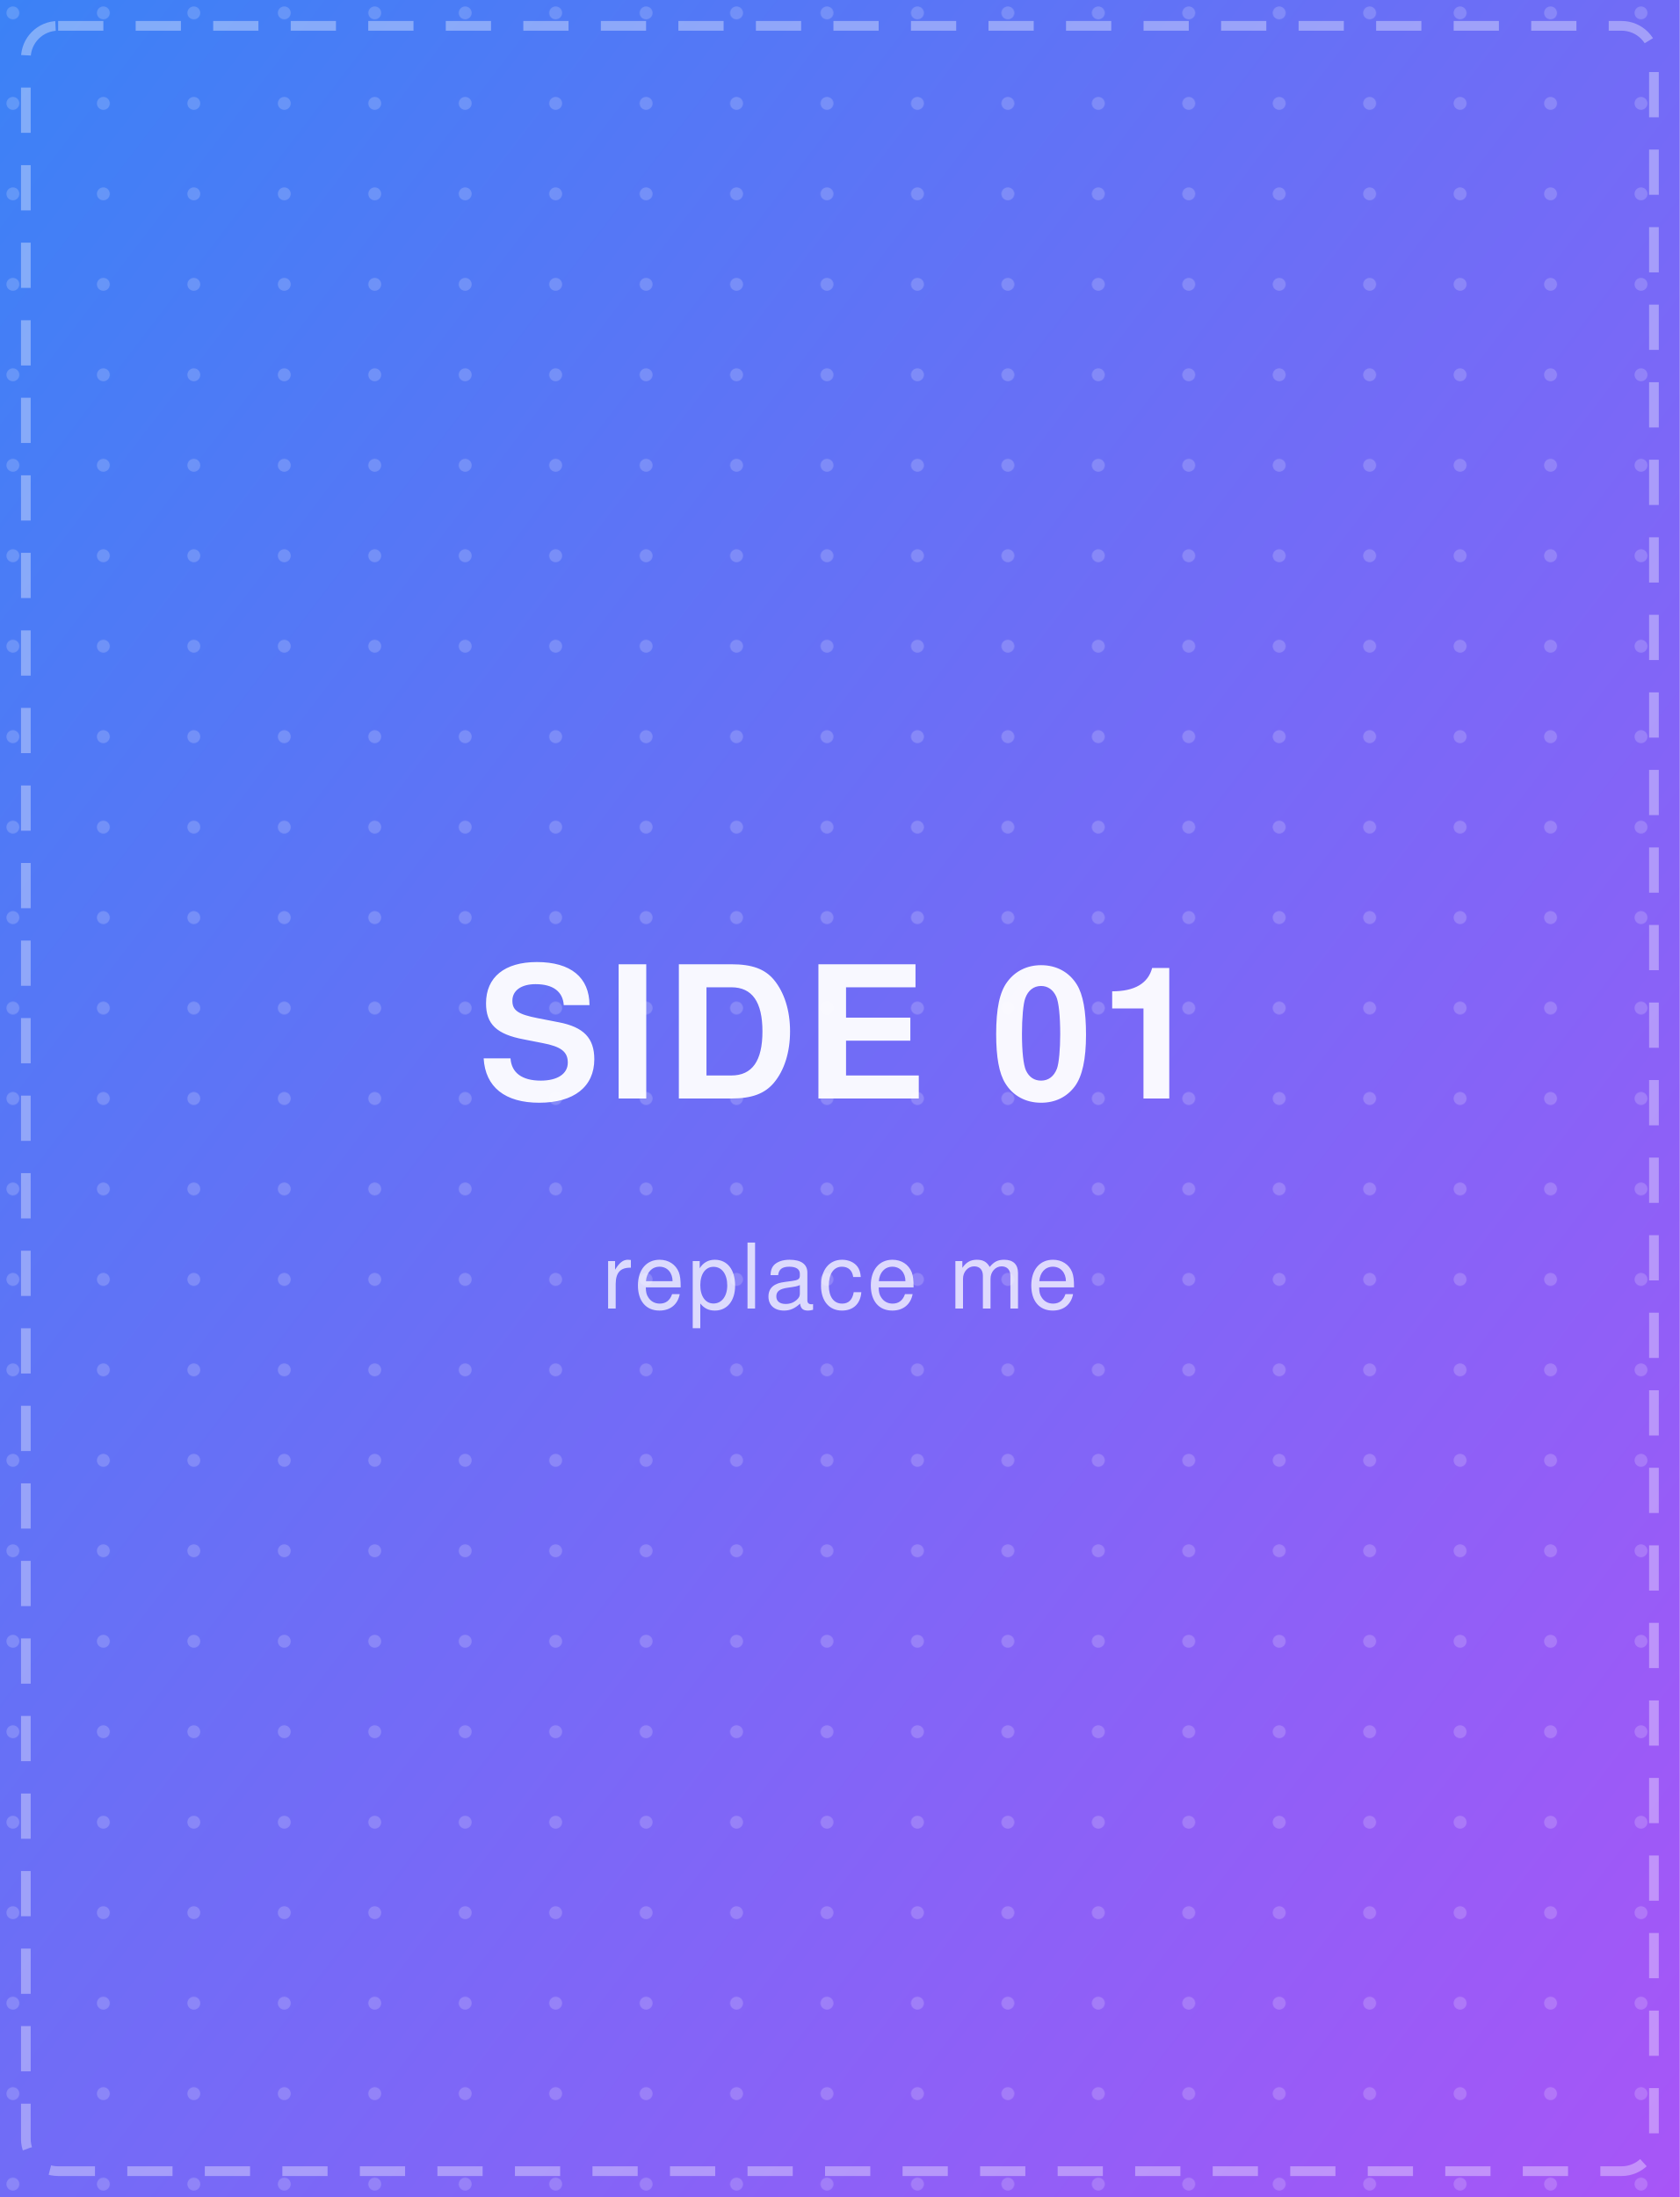
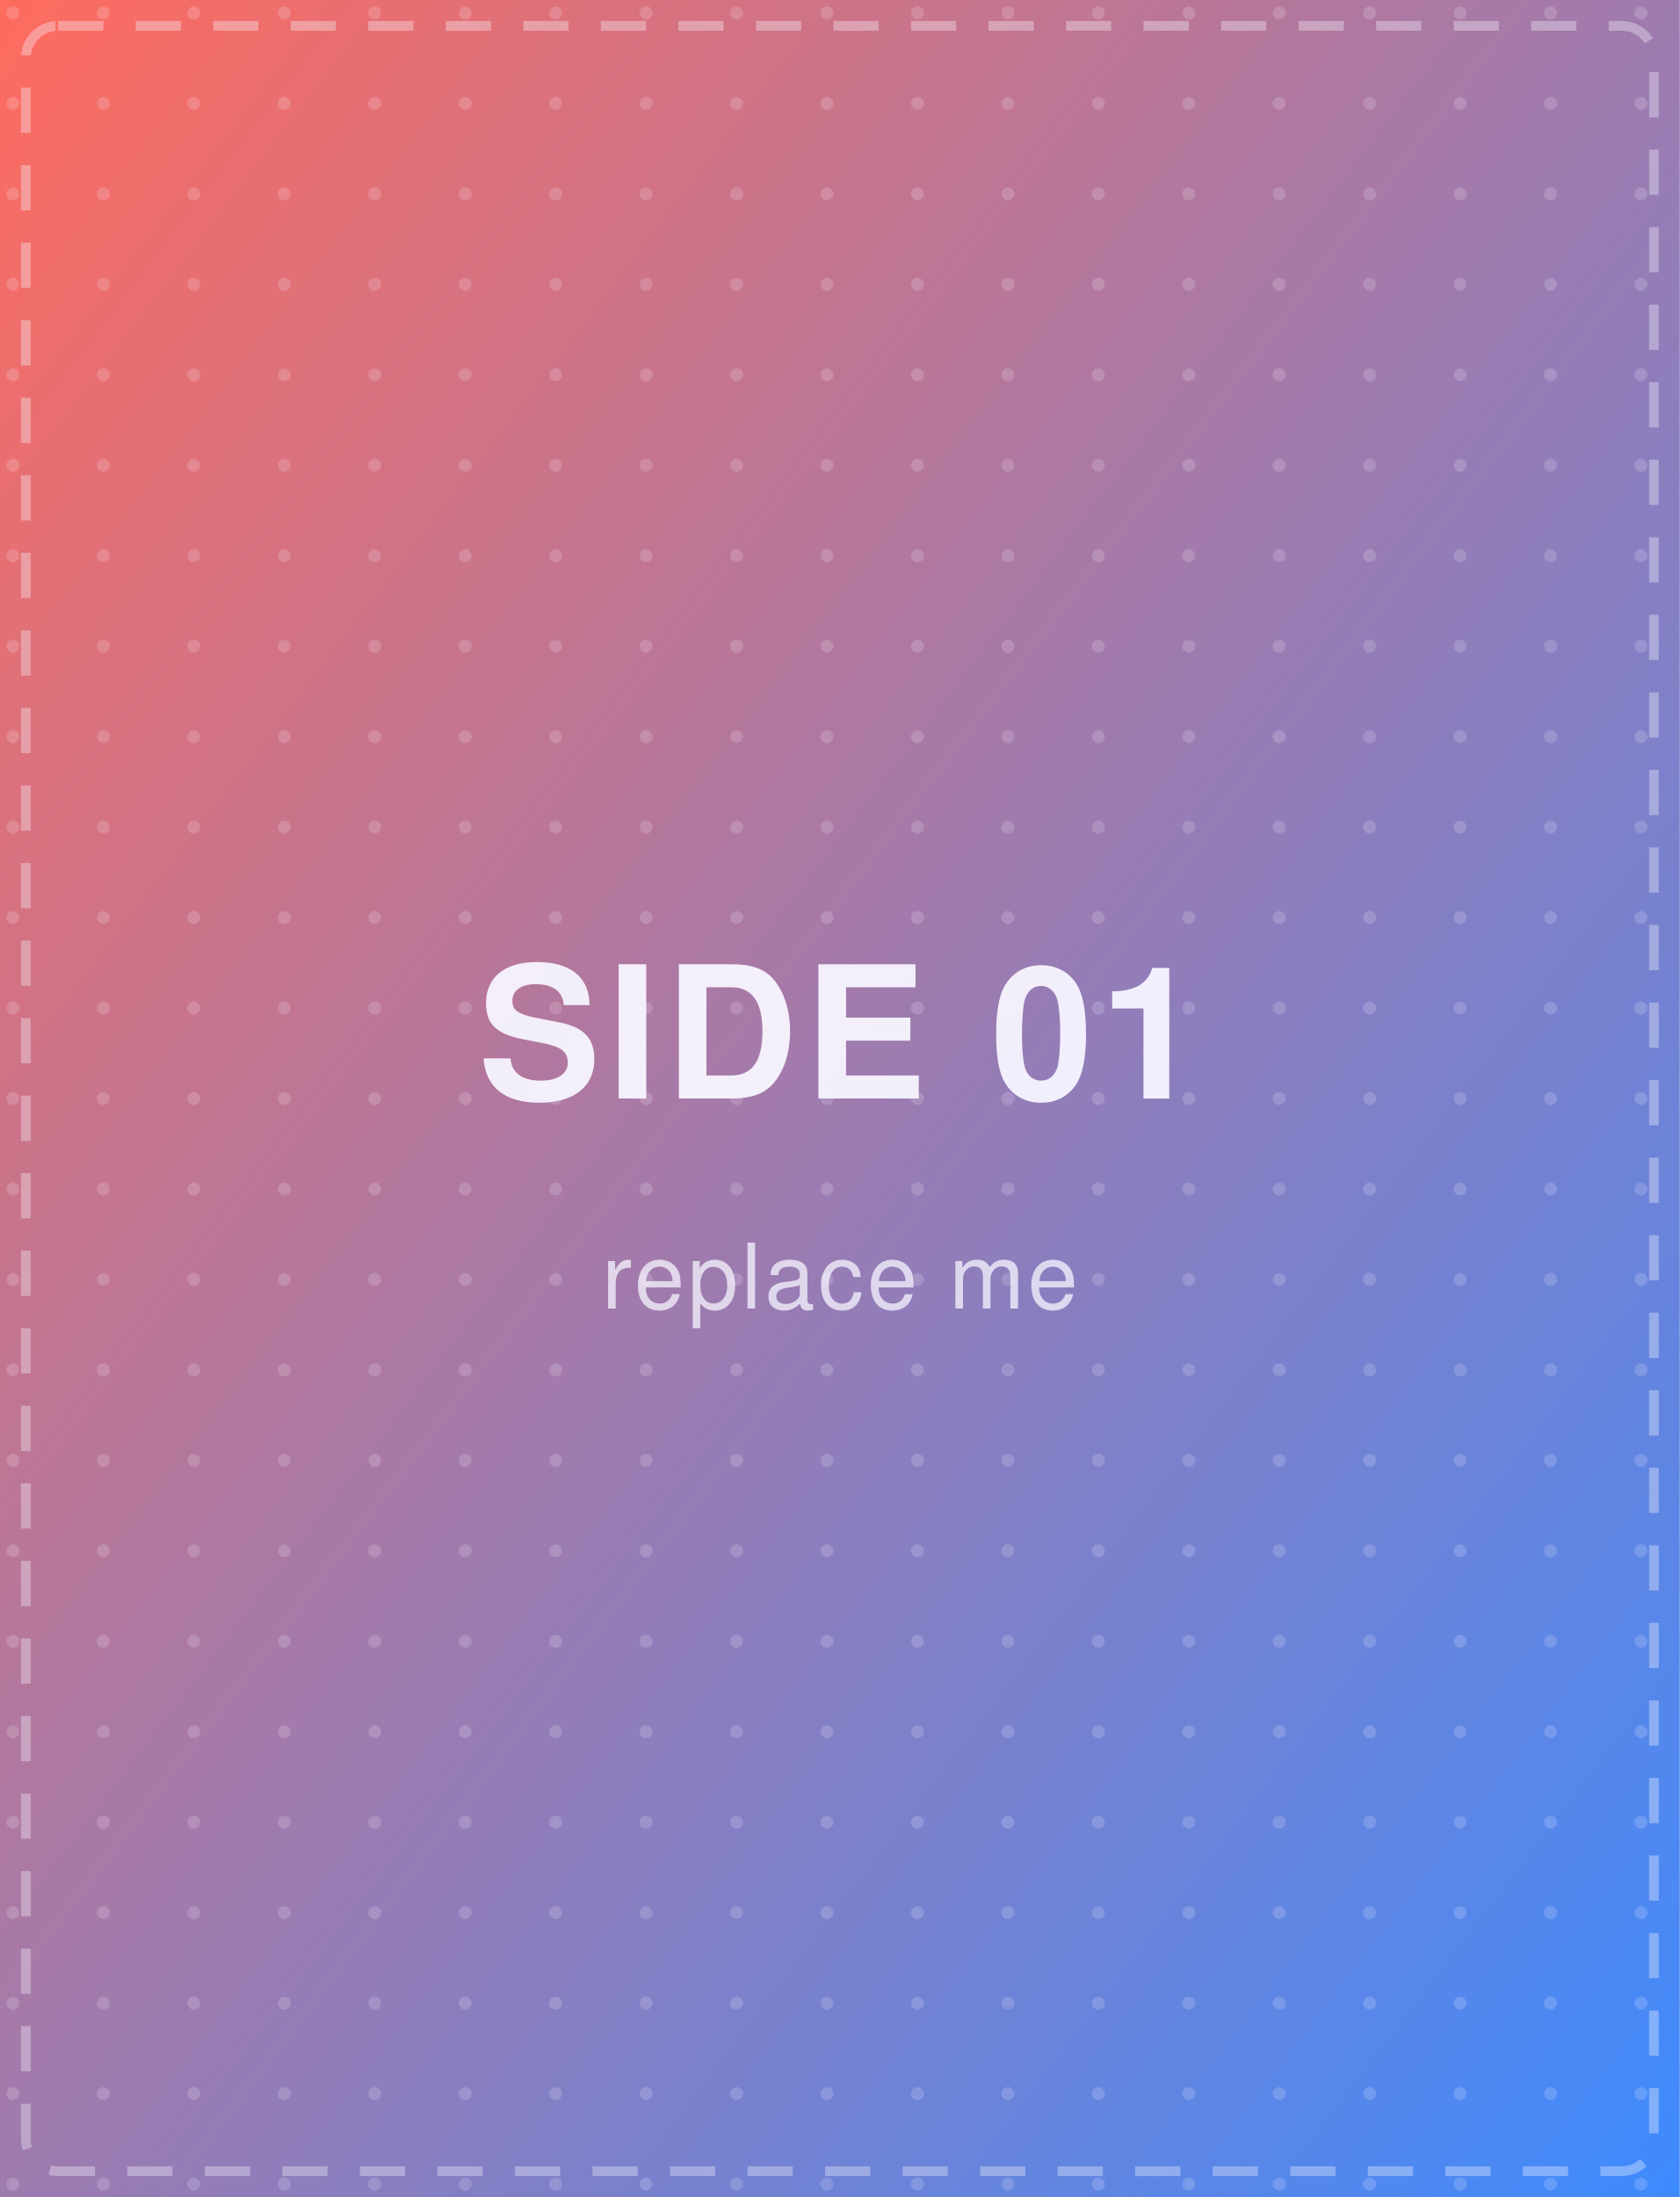
<svg xmlns="http://www.w3.org/2000/svg" viewBox="0 0 520 680" width="520" height="680" role="img" aria-label="SIDE 01 placeholder">
  <defs>
    <linearGradient id="g" x1="0" y1="0" x2="1" y2="1">
-       <stop offset="0" stop-color="#3b82f6" />
-       <stop offset="1" stop-color="#a855f7" />
+       <stop offset="0" stop-color="#ff6b5e" />
+       <stop offset="1" stop-color="#3d8bff" />
    </linearGradient>
    <pattern id="dots" width="28" height="28" patternUnits="userSpaceOnUse">
-       <circle cx="4" cy="4" r="2" fill="#ffffff" opacity="0.18" />
+       <circle cx="4" cy="4" r="2" fill="#f7f5ff" opacity="0.18" />
    </pattern>
  </defs>
  <rect width="520" height="680" fill="url(#g)" />
  <rect width="520" height="680" fill="url(#dots)" />
-   <g fill="#ffffff" font-family="Helvetica,Arial,sans-serif" text-anchor="middle">
+   <g fill="#f7f5ff" font-family="Helvetica,Arial,sans-serif" text-anchor="middle">
    <text x="260" y="340" font-size="57" font-weight="700" opacity="0.95" letter-spacing="2">SIDE 01</text>
    <text x="260" y="405" font-size="28" font-weight="500" opacity="0.75" letter-spacing="1">replace me</text>
  </g>
-   <rect x="8" y="8" width="504" height="664" fill="none" stroke="#ffffff" stroke-opacity="0.35" stroke-width="3" stroke-dasharray="14 10" rx="10" />
+   <rect x="8" y="8" width="504" height="664" fill="none" stroke="#f7f5ff" stroke-opacity="0.35" stroke-width="3" stroke-dasharray="14 10" rx="10" />
</svg>
